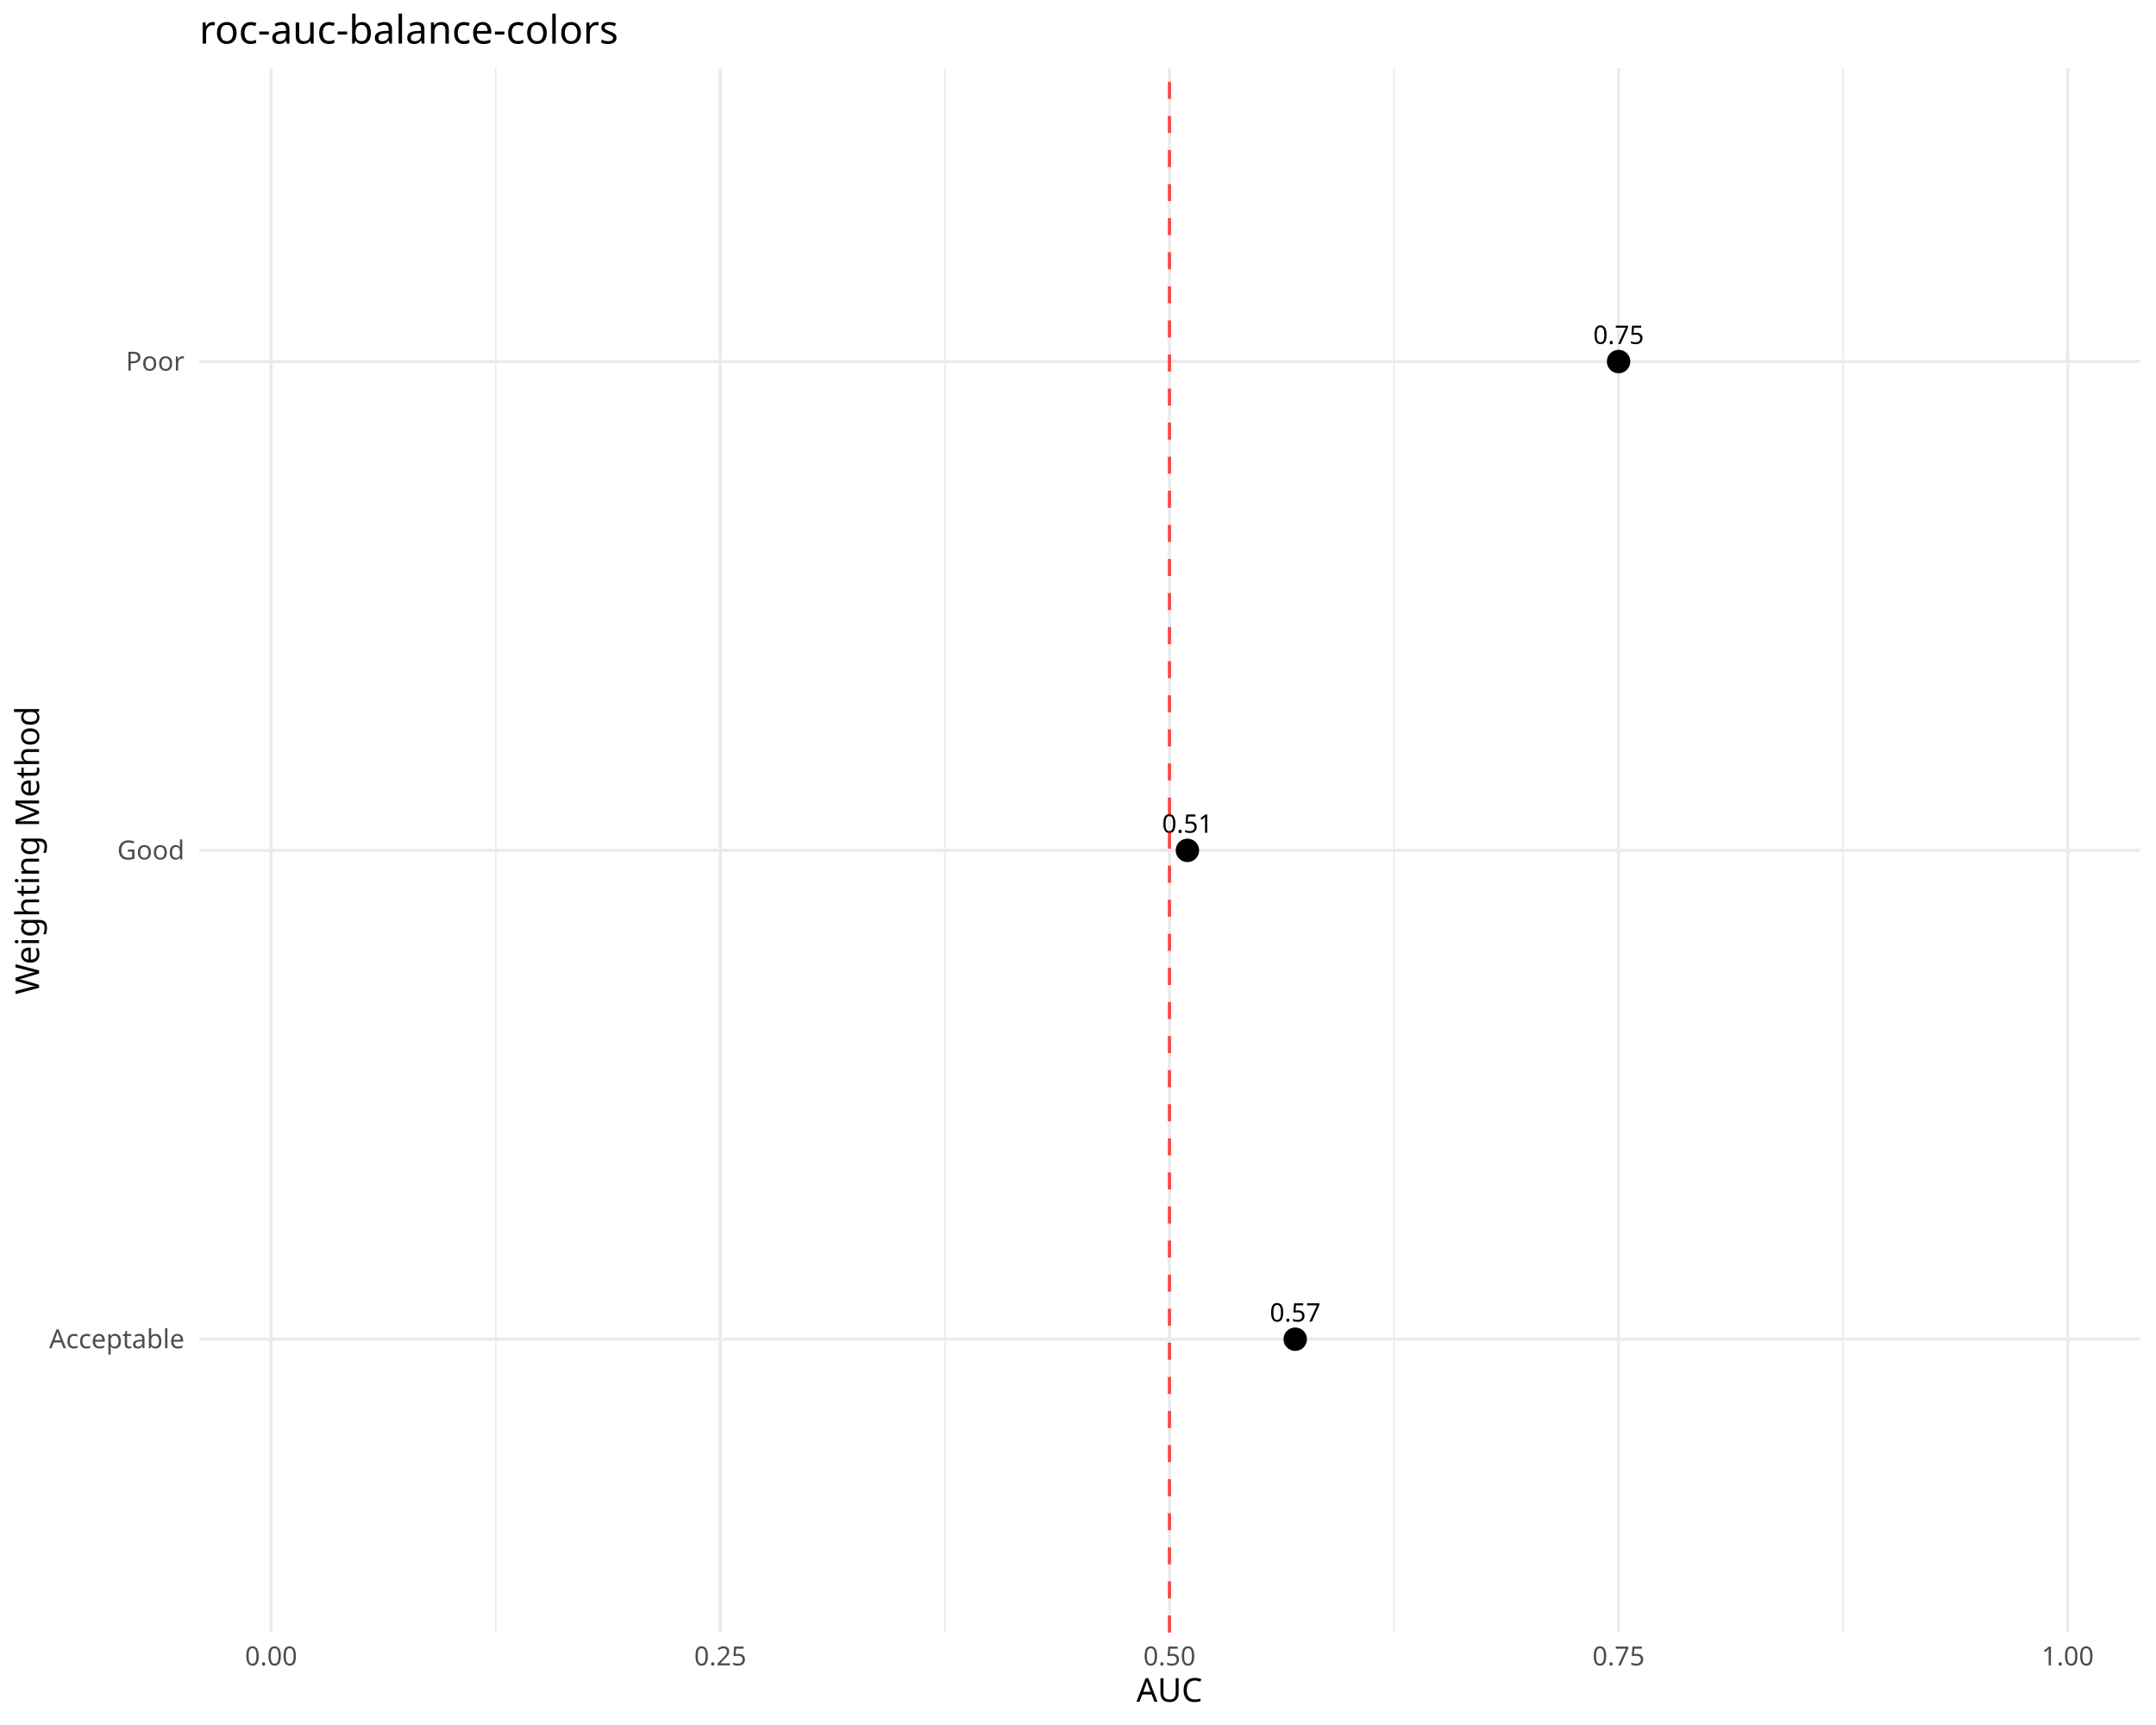
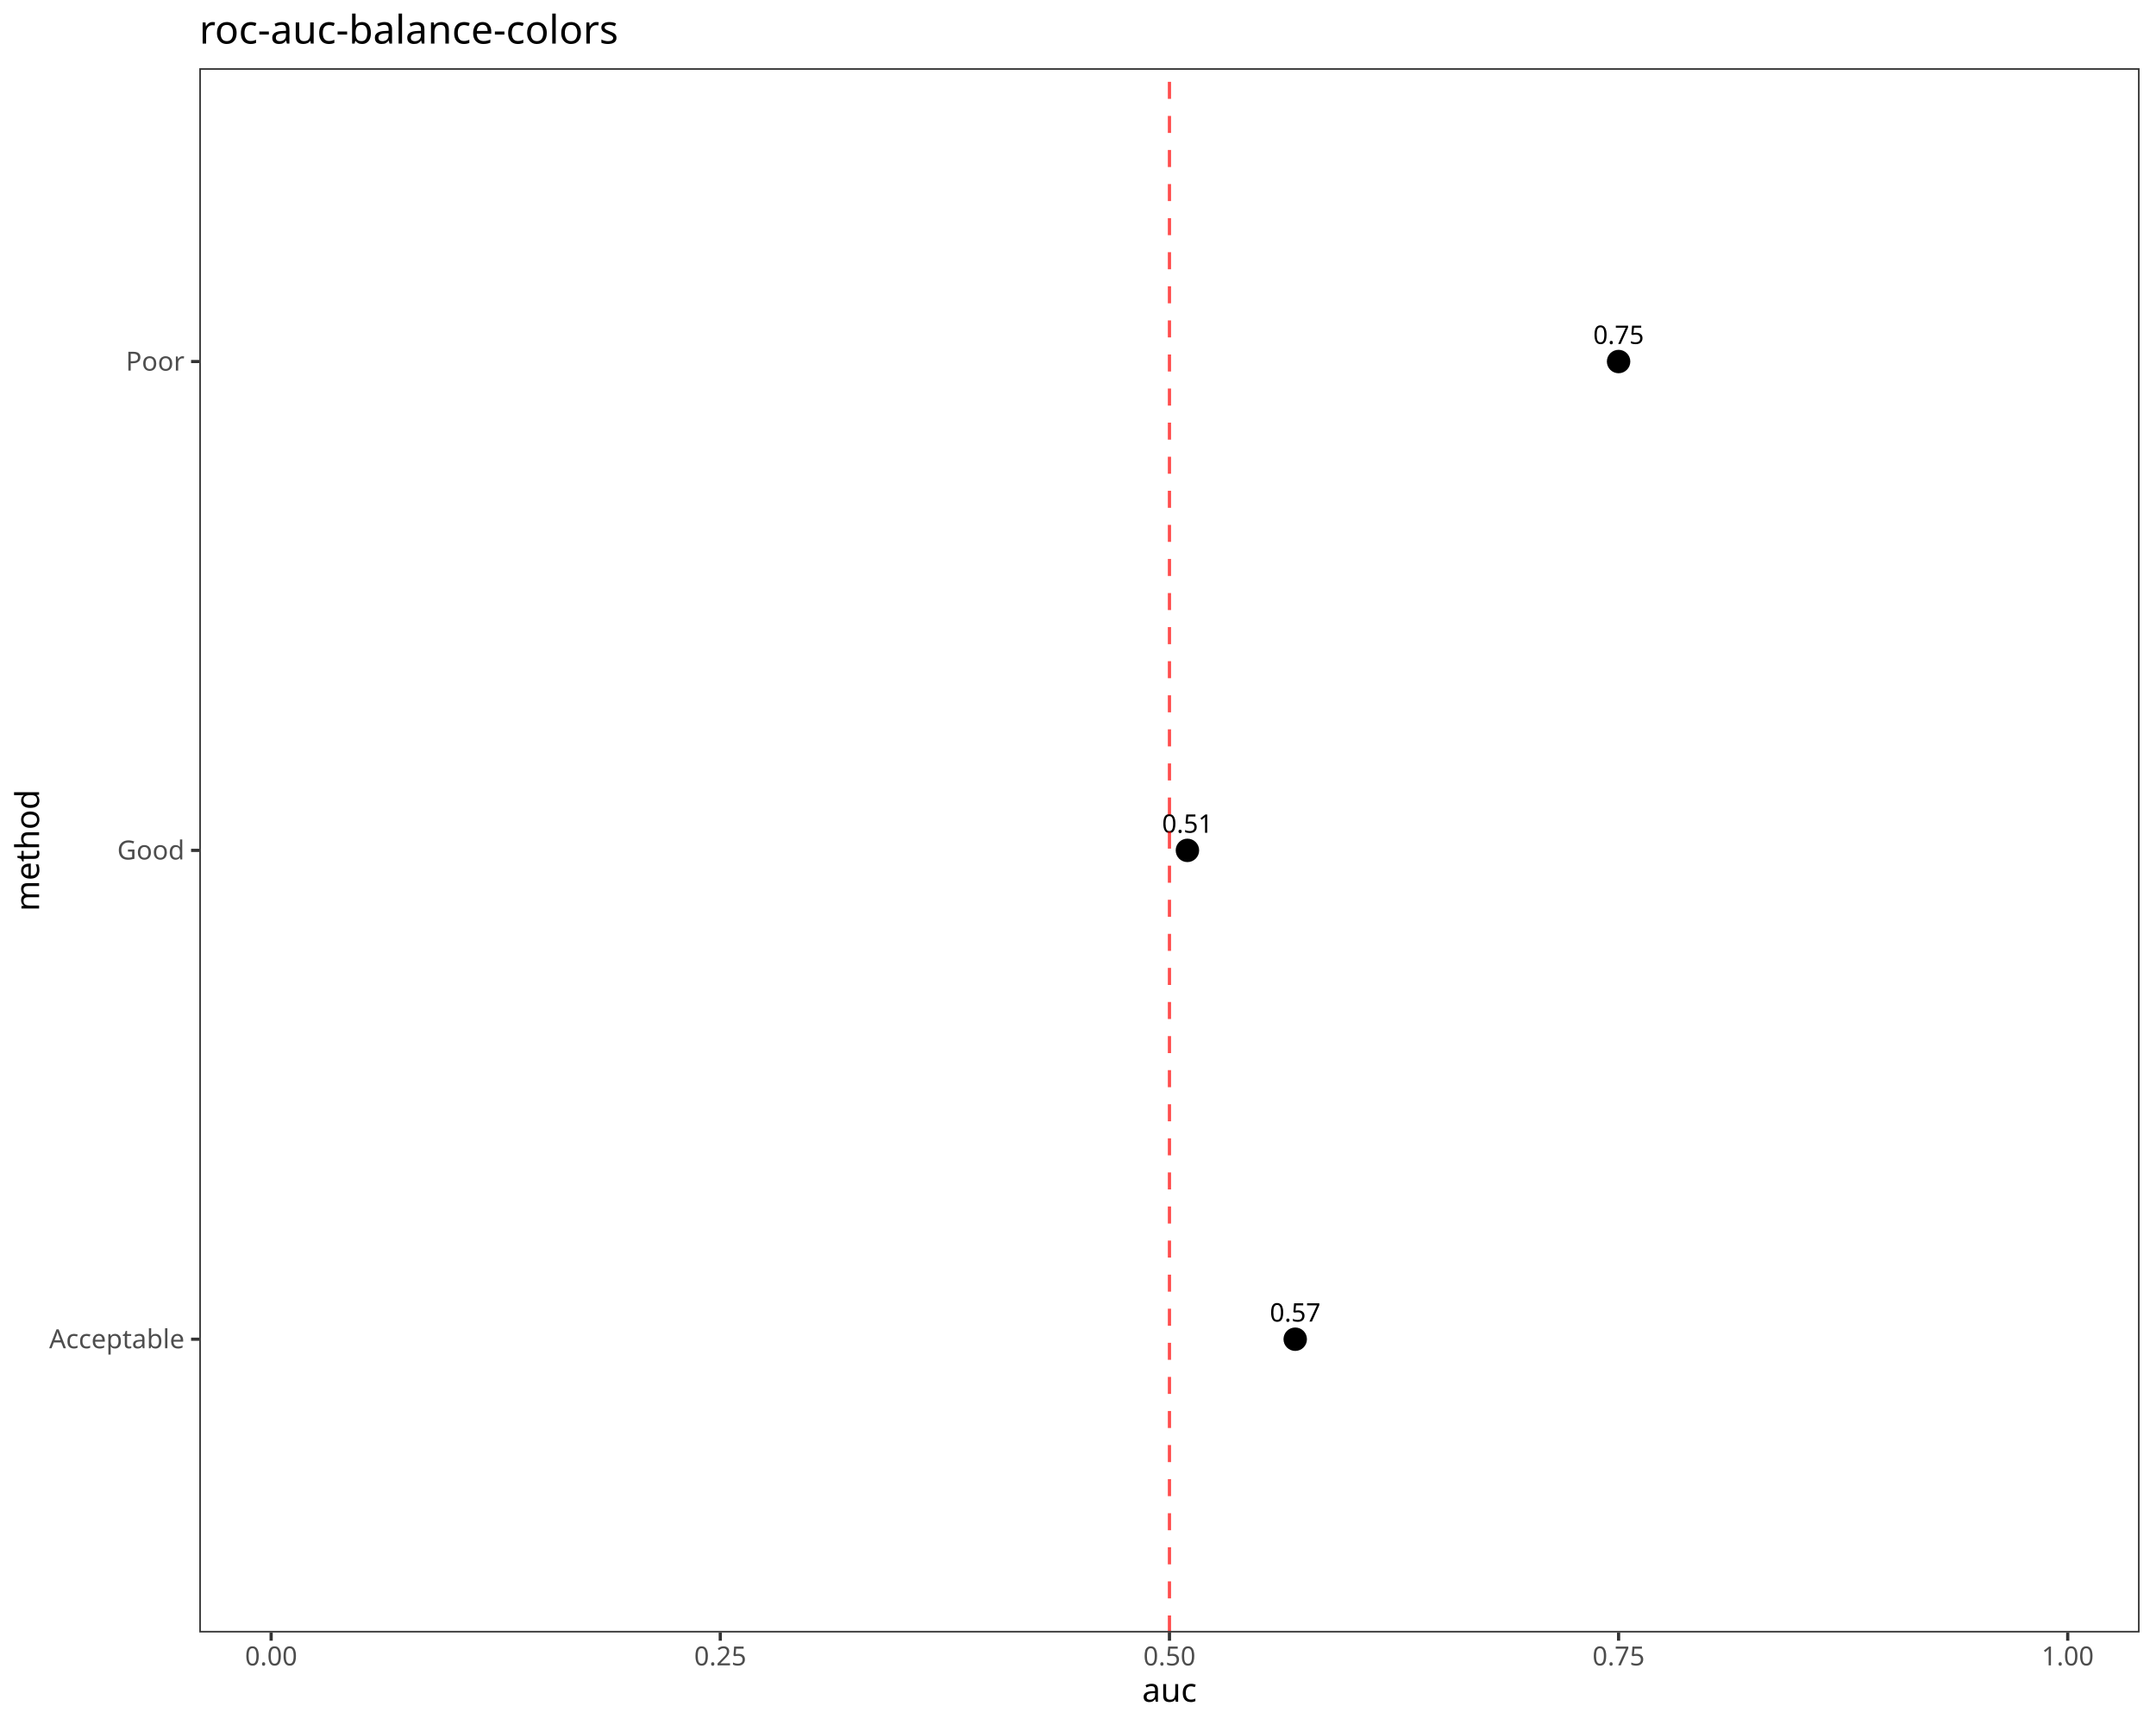
<svg xmlns="http://www.w3.org/2000/svg" class="svglite" data-engine-version="2.0" width="720.00pt" height="576.00pt" viewBox="0 0 720.00 576.00">
  <defs>
    <style type="text/css">
    .svglite line, .svglite polyline, .svglite polygon, .svglite path, .svglite rect, .svglite circle {
      fill: none;
      stroke: #000000;
      stroke-linecap: round;
      stroke-linejoin: round;
      stroke-miterlimit: 10.00;
    }
  </style>
  </defs>
  <rect width="100%" height="100%" style="stroke: none; fill: #FFFFFF;" />
  <defs>
    <clipPath id="cpMC4wMHw3MjAuMDB8MC4wMHw1NzYuMDA=">
      <rect x="0.00" y="0.00" width="720.00" height="576.00" />
    </clipPath>
  </defs>
  <g clip-path="url(#cpMC4wMHw3MjAuMDB8MC4wMHw1NzYuMDA=)">
- </g>
+     <rect x="0.00" y="0.00" width="720.00" height="576.00" style="stroke-width: 1.07; stroke: #FFFFFF; fill: #FFFFFF;" />
+   </g>
  <defs>
    <clipPath id="cpNjYuNTV8NzE0LjUyfDIyLjc4fDU0NS4xMQ==">
      <rect x="66.55" y="22.78" width="647.97" height="522.33" />
    </clipPath>
  </defs>
  <g clip-path="url(#cpNjYuNTV8NzE0LjUyfDIyLjc4fDU0NS4xMQ==)">
-     <polyline points="165.55,545.11 165.55,22.78 " style="stroke-width: 0.53; stroke: #EBEBEB; stroke-linecap: butt;" />
-     <polyline points="315.54,545.11 315.54,22.78 " style="stroke-width: 0.53; stroke: #EBEBEB; stroke-linecap: butt;" />
-     <polyline points="465.53,545.11 465.53,22.78 " style="stroke-width: 0.53; stroke: #EBEBEB; stroke-linecap: butt;" />
-     <polyline points="615.53,545.11 615.53,22.78 " style="stroke-width: 0.53; stroke: #EBEBEB; stroke-linecap: butt;" />
-     <polyline points="66.55,447.18 714.52,447.18 " style="stroke-width: 1.07; stroke: #EBEBEB; stroke-linecap: butt;" />
-     <polyline points="66.55,283.95 714.52,283.95 " style="stroke-width: 1.07; stroke: #EBEBEB; stroke-linecap: butt;" />
-     <polyline points="66.55,120.72 714.52,120.72 " style="stroke-width: 1.07; stroke: #EBEBEB; stroke-linecap: butt;" />
-     <polyline points="90.55,545.11 90.55,22.78 " style="stroke-width: 1.07; stroke: #EBEBEB; stroke-linecap: butt;" />
-     <polyline points="240.54,545.11 240.54,22.78 " style="stroke-width: 1.07; stroke: #EBEBEB; stroke-linecap: butt;" />
-     <polyline points="390.54,545.11 390.54,22.78 " style="stroke-width: 1.07; stroke: #EBEBEB; stroke-linecap: butt;" />
-     <polyline points="540.53,545.11 540.53,22.78 " style="stroke-width: 1.07; stroke: #EBEBEB; stroke-linecap: butt;" />
-     <polyline points="690.52,545.11 690.52,22.78 " style="stroke-width: 1.07; stroke: #EBEBEB; stroke-linecap: butt;" />
+     <rect x="66.55" y="22.78" width="647.97" height="522.33" style="stroke-width: 1.07; stroke: none; fill: #FFFFFF;" />
    <circle cx="396.54" cy="283.95" r="3.56" style="stroke-width: 0.71; fill: #000000;" />
    <circle cx="432.54" cy="447.18" r="3.56" style="stroke-width: 0.71; fill: #000000;" />
    <circle cx="540.53" cy="120.72" r="3.56" style="stroke-width: 0.71; fill: #000000;" />
    <text x="396.54" y="278.07" text-anchor="middle" style="font-size: 8.54px; font-family: sans;" textLength="16.61px" lengthAdjust="spacingAndGlyphs">0.51</text>
    <text x="432.54" y="441.30" text-anchor="middle" style="font-size: 8.54px; font-family: sans;" textLength="16.61px" lengthAdjust="spacingAndGlyphs">0.57</text>
    <text x="540.53" y="114.85" text-anchor="middle" style="font-size: 8.54px; font-family: sans;" textLength="16.61px" lengthAdjust="spacingAndGlyphs">0.75</text>
    <line x1="390.54" y1="545.11" x2="390.54" y2="22.78" style="stroke-width: 1.07; stroke: #FF0000; stroke-opacity: 0.70; stroke-dasharray: 5.69,5.69; stroke-linecap: butt;" />
+     <rect x="66.55" y="22.78" width="647.97" height="522.33" style="stroke-width: 1.07; stroke: #333333;" />
  </g>
  <g clip-path="url(#cpMC4wMHw3MjAuMDB8MC4wMHw1NzYuMDA=)">
    <text x="61.62" y="450.20" text-anchor="end" style="font-size: 8.80px; fill: #4D4D4D; font-family: sans;" textLength="43.55px" lengthAdjust="spacingAndGlyphs">Acceptable</text>
    <text x="61.62" y="286.98" text-anchor="end" style="font-size: 8.80px; fill: #4D4D4D; font-family: sans;" textLength="21.53px" lengthAdjust="spacingAndGlyphs">Good</text>
    <text x="61.62" y="123.75" text-anchor="end" style="font-size: 8.80px; fill: #4D4D4D; font-family: sans;" textLength="18.59px" lengthAdjust="spacingAndGlyphs">Poor</text>
+     <polyline points="63.81,447.18 66.55,447.18 " style="stroke-width: 1.07; stroke: #333333; stroke-linecap: butt;" />
+     <polyline points="63.81,283.95 66.55,283.95 " style="stroke-width: 1.07; stroke: #333333; stroke-linecap: butt;" />
+     <polyline points="63.81,120.72 66.55,120.72 " style="stroke-width: 1.07; stroke: #333333; stroke-linecap: butt;" />
+     <polyline points="90.55,547.85 90.55,545.11 " style="stroke-width: 1.07; stroke: #333333; stroke-linecap: butt;" />
+     <polyline points="240.54,547.85 240.54,545.11 " style="stroke-width: 1.07; stroke: #333333; stroke-linecap: butt;" />
+     <polyline points="390.54,547.85 390.54,545.11 " style="stroke-width: 1.07; stroke: #333333; stroke-linecap: butt;" />
+     <polyline points="540.53,547.85 540.53,545.11 " style="stroke-width: 1.07; stroke: #333333; stroke-linecap: butt;" />
+     <polyline points="690.52,547.85 690.52,545.11 " style="stroke-width: 1.07; stroke: #333333; stroke-linecap: butt;" />
    <text x="90.55" y="556.10" text-anchor="middle" style="font-size: 8.80px; fill: #4D4D4D; font-family: sans;" textLength="17.13px" lengthAdjust="spacingAndGlyphs">0.00</text>
    <text x="240.54" y="556.10" text-anchor="middle" style="font-size: 8.80px; fill: #4D4D4D; font-family: sans;" textLength="17.13px" lengthAdjust="spacingAndGlyphs">0.25</text>
    <text x="390.54" y="556.10" text-anchor="middle" style="font-size: 8.80px; fill: #4D4D4D; font-family: sans;" textLength="17.13px" lengthAdjust="spacingAndGlyphs">0.50</text>
    <text x="540.53" y="556.10" text-anchor="middle" style="font-size: 8.80px; fill: #4D4D4D; font-family: sans;" textLength="17.13px" lengthAdjust="spacingAndGlyphs">0.75</text>
    <text x="690.52" y="556.10" text-anchor="middle" style="font-size: 8.80px; fill: #4D4D4D; font-family: sans;" textLength="17.13px" lengthAdjust="spacingAndGlyphs">1.00</text>
-     <text x="390.54" y="568.24" text-anchor="middle" style="font-size: 11.00px; font-family: sans;" textLength="23.23px" lengthAdjust="spacingAndGlyphs">AUC</text>
-     <text transform="translate(13.05,283.95) rotate(-90)" text-anchor="middle" style="font-size: 11.00px; font-family: sans;" textLength="88.66px" lengthAdjust="spacingAndGlyphs">Weighting Method</text>
+     <text x="390.54" y="568.24" text-anchor="middle" style="font-size: 11.00px; font-family: sans;" textLength="17.74px" lengthAdjust="spacingAndGlyphs">auc</text>
+     <text transform="translate(13.05,283.95) rotate(-90)" text-anchor="middle" style="font-size: 11.00px; font-family: sans;" textLength="36.70px" lengthAdjust="spacingAndGlyphs">method</text>
    <text x="66.55" y="14.56" style="font-size: 13.20px; font-family: sans;" textLength="134.28px" lengthAdjust="spacingAndGlyphs">roc-auc-balance-colors</text>
  </g>
</svg>
